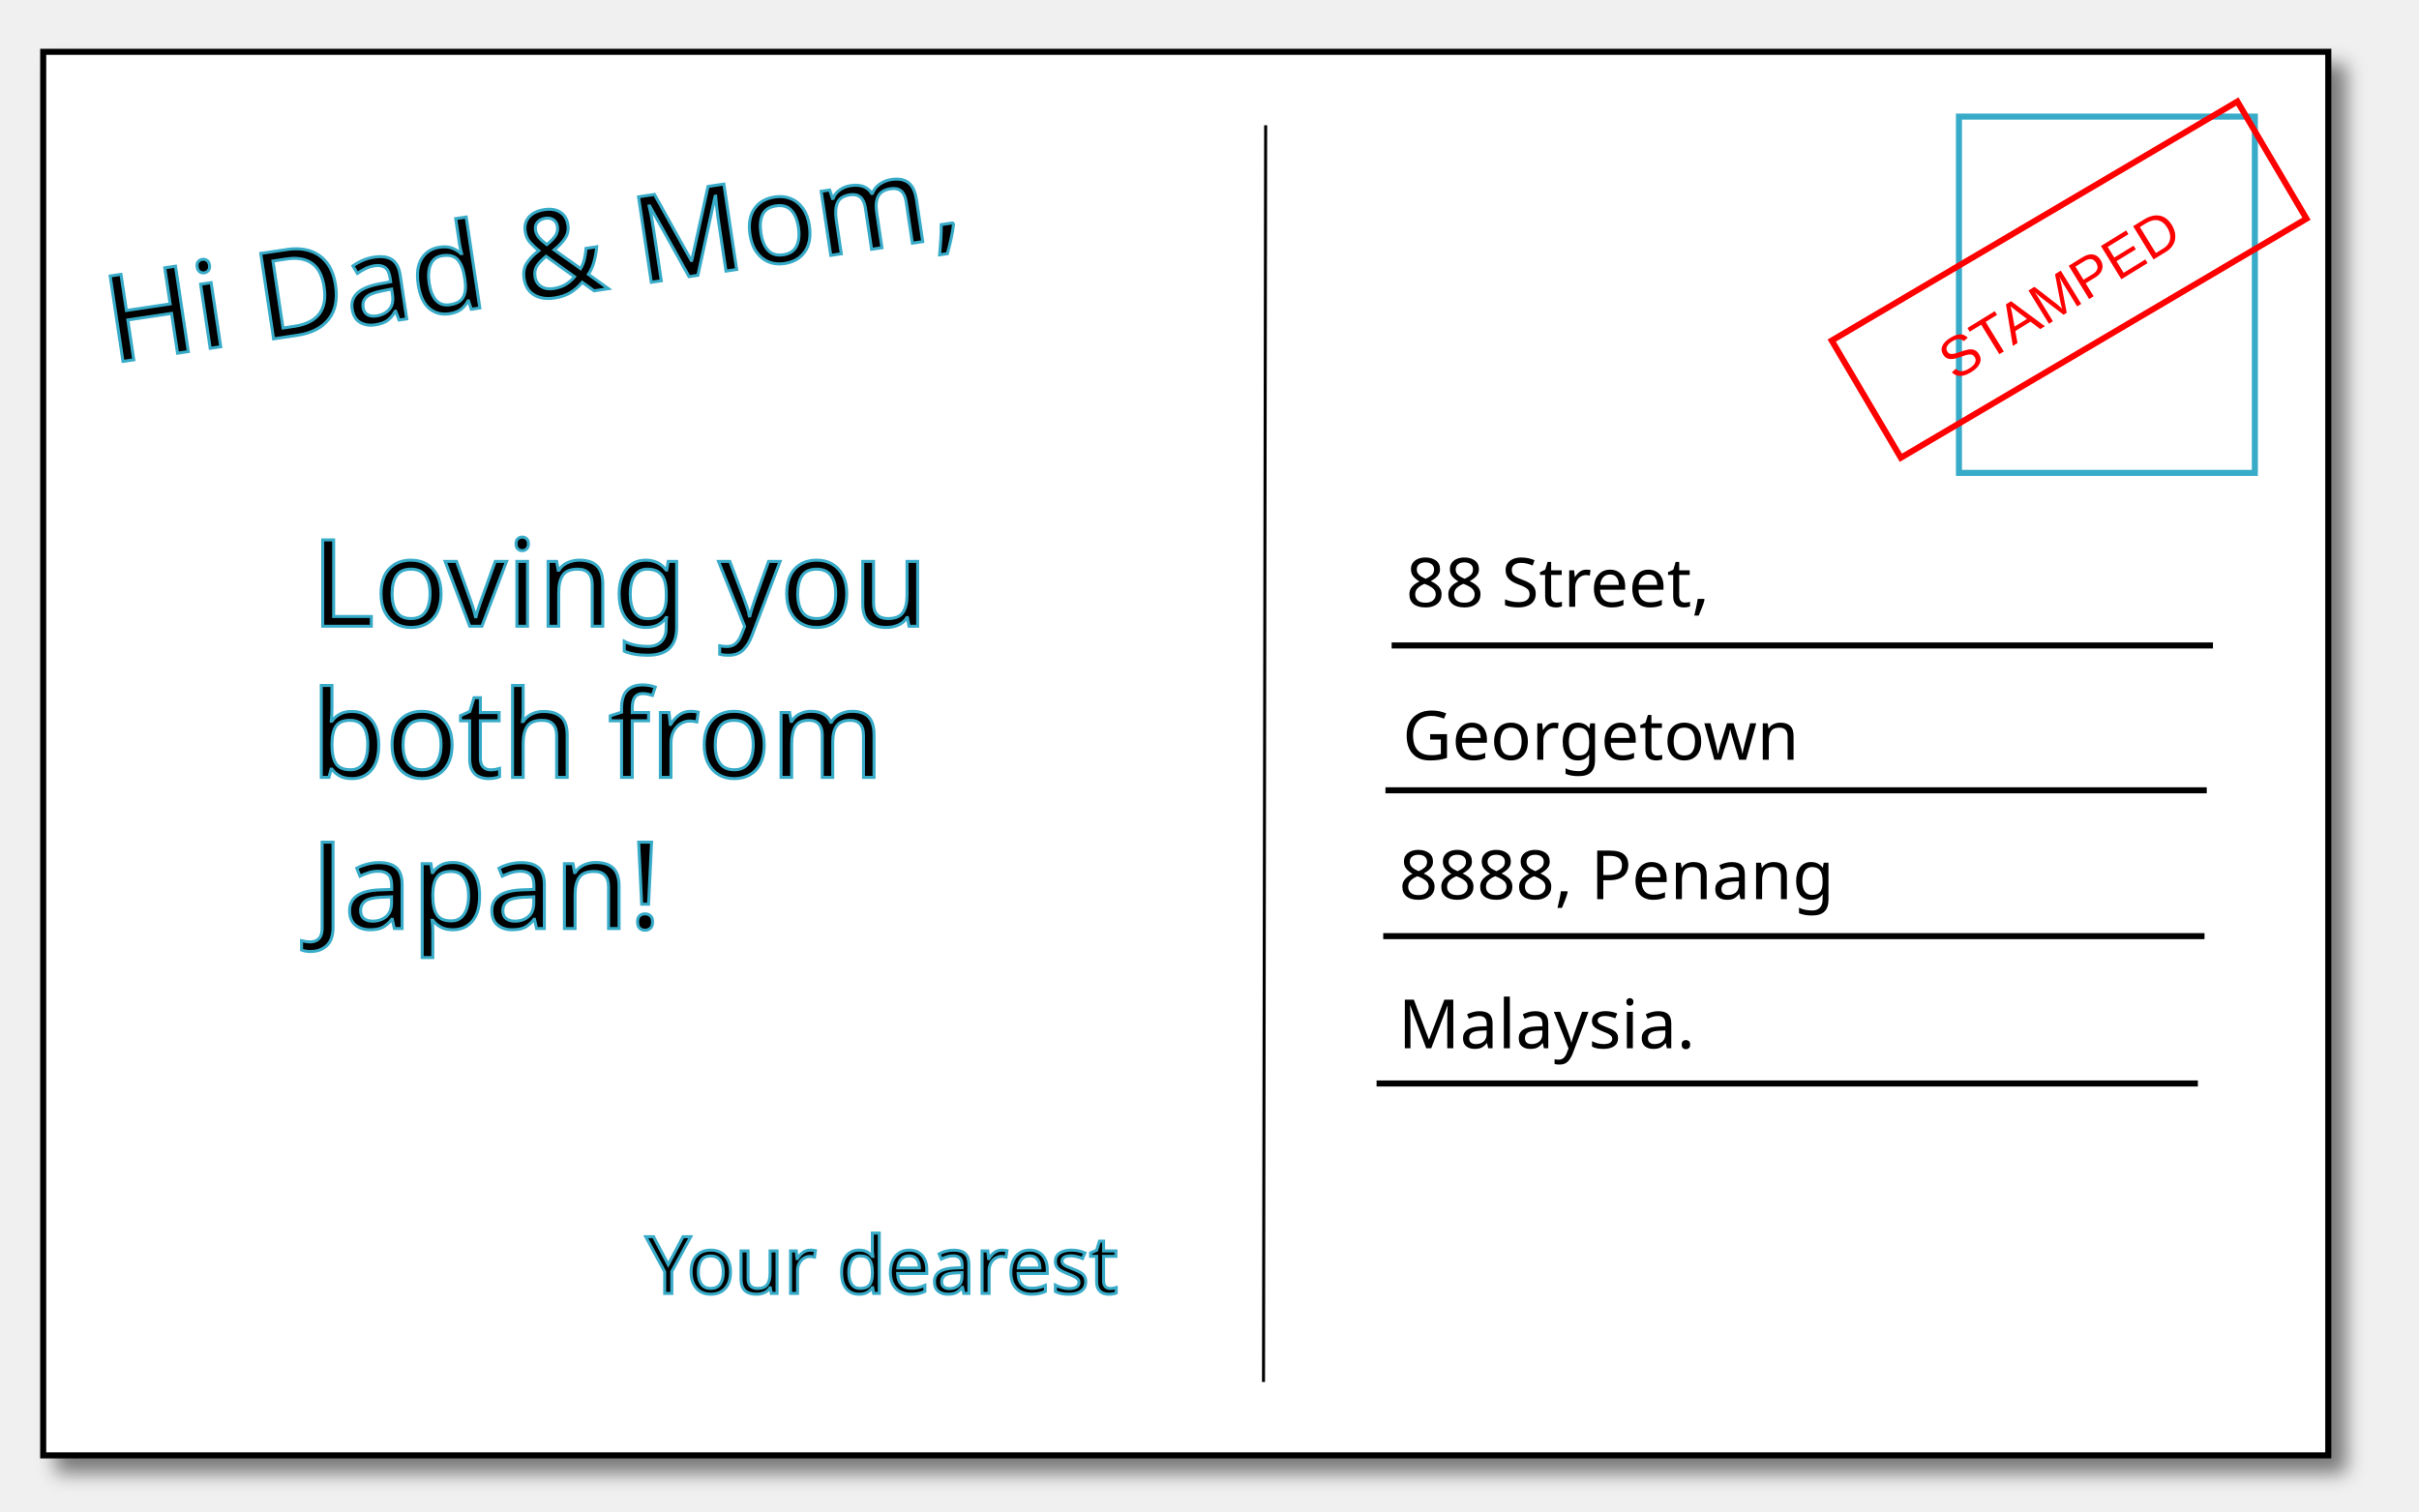
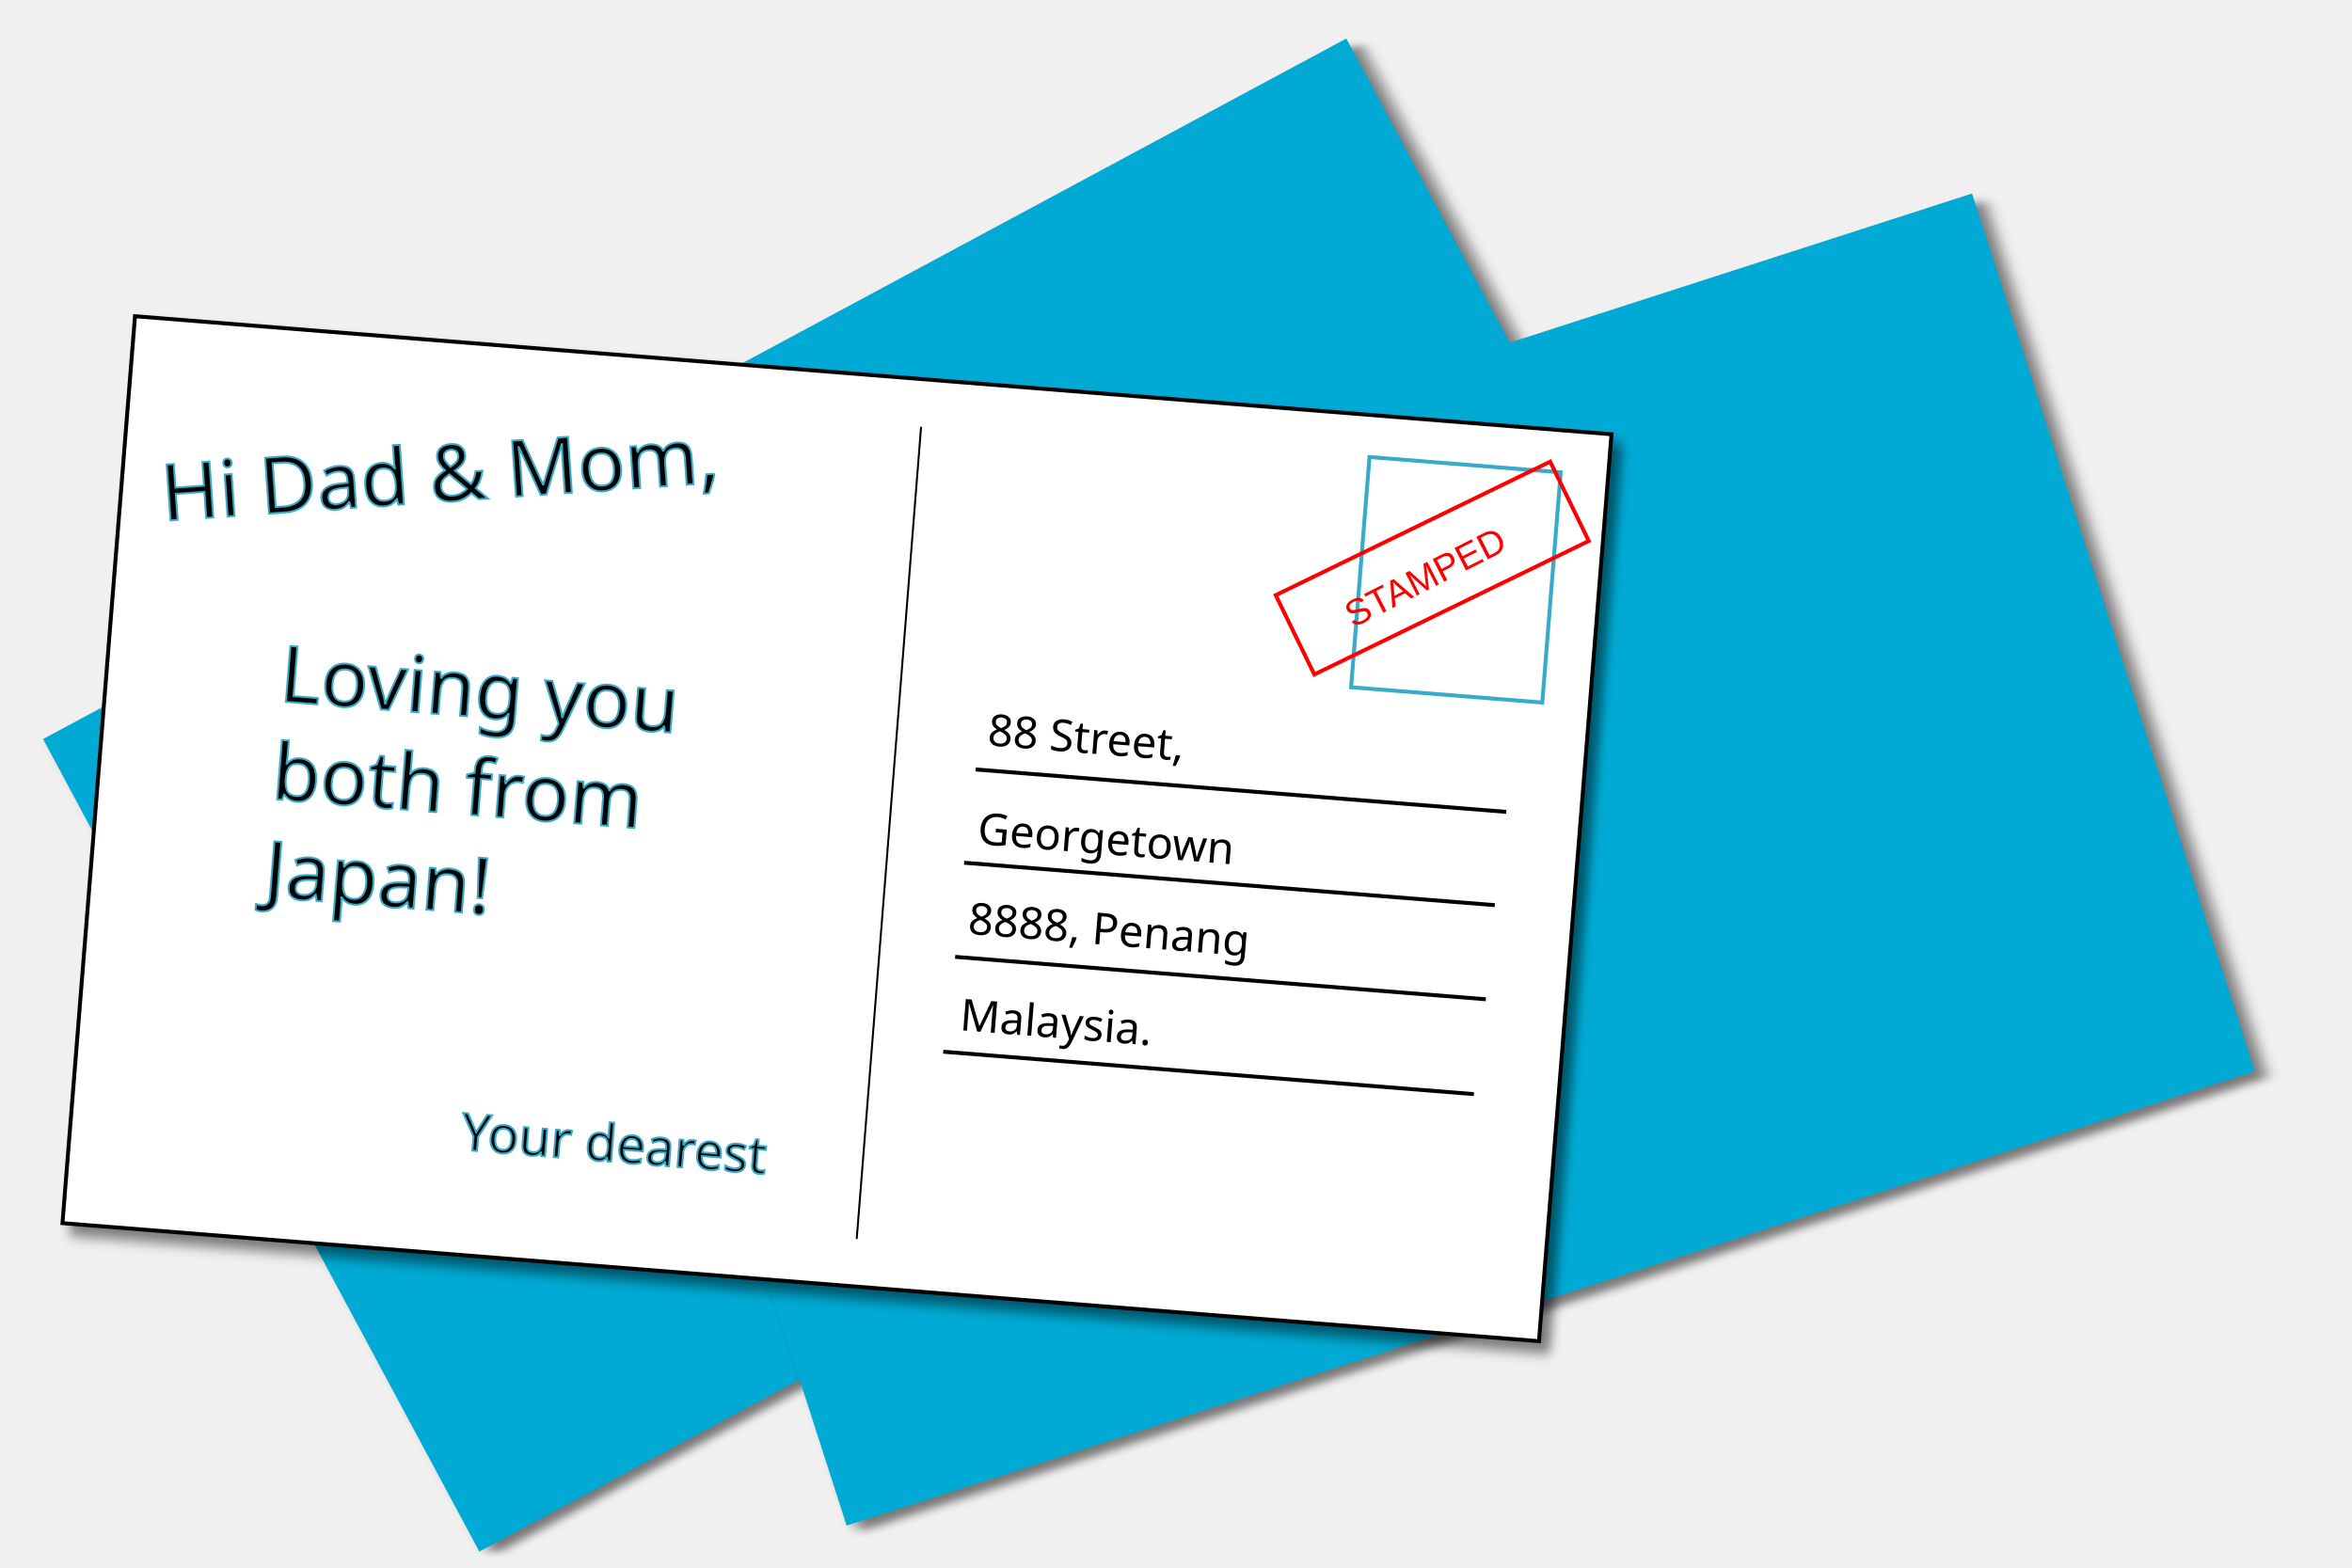
- <svg xmlns="http://www.w3.org/2000/svg" width="800" height="500" viewBox="0 0 800 500" id="svg2" version="1.1">
+ <svg xmlns="http://www.w3.org/2000/svg" width="1200" height="800" viewBox="0 0 1200 800" id="svg2" version="1.1">
  <defs id="defs4">
-     <filter style="color-interpolation-filters:sRGB;" id="filter4354">
+     <filter style="color-interpolation-filters:sRGB" id="filter4354">
      <feFlood flood-opacity="0.498" flood-color="rgb(0,0,0)" result="flood" id="feFlood4356" />
      <feComposite in="flood" in2="SourceGraphic" operator="in" result="composite1" id="feComposite4358" />
      <feGaussianBlur in="composite1" stdDeviation="3" result="blur" id="feGaussianBlur4360" />
      <feOffset dx="5" dy="5" result="offset" id="feOffset4362" />
      <feComposite in="SourceGraphic" in2="offset" operator="over" result="composite2" id="feComposite4364" />
    </filter>
+     <filter style="color-interpolation-filters:sRGB" id="filter4199">
+       <feFlood flood-opacity="0.498" flood-color="rgb(0,0,0)" result="flood" id="feFlood4201" />
+       <feComposite in="flood" in2="SourceGraphic" operator="in" result="composite1" id="feComposite4203" />
+       <feGaussianBlur in="composite1" stdDeviation="3" result="blur" id="feGaussianBlur4205" />
+       <feOffset dx="5" dy="5" result="offset" id="feOffset4207" />
+       <feComposite in="SourceGraphic" in2="offset" operator="over" result="composite2" id="feComposite4209" />
+     </filter>
+     <filter style="color-interpolation-filters:sRGB" id="filter4199-8">
+       <feFlood flood-opacity="0.498" flood-color="rgb(0,0,0)" result="flood" id="feFlood4201-1" />
+       <feComposite in="flood" in2="SourceGraphic" operator="in" result="composite1" id="feComposite4203-2" />
+       <feGaussianBlur in="composite1" stdDeviation="3" result="blur" id="feGaussianBlur4205-4" />
+       <feOffset dx="5" dy="5" result="offset" id="feOffset4207-5" />
+       <feComposite in="SourceGraphic" in2="offset" operator="over" result="composite2" id="feComposite4209-6" />
+     </filter>
  </defs>
-   <g id="layer1" transform="translate(0,-552.362)">
-     <rect style="opacity:1;fill:#ffffff;fill-opacity:1;fill-rule:evenodd;stroke:#000000;stroke-width:2;stroke-linecap:butt;stroke-linejoin:miter;stroke-miterlimit:4;stroke-dasharray:none;stroke-dashoffset:0;stroke-opacity:1;filter:url(#filter4354)" id="rect4136" width="755.714" height="464.286" x="14.286" y="569.505" />
-     <path style="fill:none;fill-rule:evenodd;stroke:#000000;stroke-width:2;stroke-linecap:butt;stroke-linejoin:miter;stroke-miterlimit:4;stroke-dasharray:none;stroke-opacity:1" d="m 460.236,765.88 271.62,0" id="path4374" />
-     <path style="fill:none;fill-rule:evenodd;stroke:#000000;stroke-width:2;stroke-linecap:butt;stroke-linejoin:miter;stroke-miterlimit:4;stroke-dasharray:none;stroke-opacity:1" d="m 458.19,813.791 271.62,0" id="path4374-9" />
-     <path style="fill:none;fill-rule:evenodd;stroke:#000000;stroke-width:2;stroke-linecap:butt;stroke-linejoin:miter;stroke-miterlimit:4;stroke-dasharray:none;stroke-opacity:1" d="m 457.453,862.032 271.62,0" id="path4374-9-1" />
-     <path style="fill:none;fill-rule:evenodd;stroke:#000000;stroke-width:2;stroke-linecap:butt;stroke-linejoin:miter;stroke-miterlimit:4;stroke-dasharray:none;stroke-opacity:1" d="m 455.25,910.768 271.62,0" id="path4374-9-1-8" />
-     <path style="fill:none;fill-rule:evenodd;stroke:#000000;stroke-width:1px;stroke-linecap:butt;stroke-linejoin:miter;stroke-opacity:1" d="m 418.571,593.791 -0.714,415.714" id="path4526" />
-     <text xml:space="preserve" style="font-style:normal;font-variant:normal;font-weight:normal;font-stretch:normal;font-size:40px;line-height:125%;font-family:'Viner Hand ITC';-inkscape-font-specification:'Viner Hand ITC';letter-spacing:0px;word-spacing:0px;fill:#000000;fill-opacity:1;stroke:none;stroke-width:1px;stroke-linecap:butt;stroke-linejoin:miter;stroke-opacity:1" x="-63.202" y="670.512" id="text4530" transform="matrix(0.9889628,-0.1481639,0.1481639,0.9889628,0,0)">
-       <tspan id="tspan4532" x="-63.202" y="670.512" style="font-style:normal;font-variant:normal;font-weight:normal;font-stretch:normal;font-family:'SketchFlow Print';-inkscape-font-specification:'SketchFlow Print';stroke:#37abc8">Hi Dad &amp; Mom,</tspan>
-       <tspan x="-63.202" y="720.512" id="tspan4534" style="stroke:#37abc8" />
+   <g id="layer1" transform="translate(0,-252.362)">
+     <rect style="opacity:1;fill:#00aad4;fill-opacity:1;fill-rule:evenodd;stroke:none;stroke-width:2;stroke-linecap:butt;stroke-linejoin:miter;stroke-miterlimit:4;stroke-dasharray:none;stroke-dashoffset:0;stroke-opacity:1;filter:url(#filter4199-8)" id="rect4191-8" width="754.913" height="470.603" x="81.725" y="755.132" transform="matrix(0.880778,-0.4735295,0.4730236,0.8810497,-407.2215,2.891196)" />
+     <rect style="opacity:1;fill:#00aad4;fill-opacity:1;fill-rule:evenodd;stroke:none;stroke-width:2;stroke-linecap:butt;stroke-linejoin:miter;stroke-miterlimit:4;stroke-dasharray:none;stroke-dashoffset:0;stroke-opacity:1;filter:url(#filter4199)" id="rect4191" width="754.913" height="470.603" x="81.725" y="755.132" transform="matrix(0.9516822,-0.3070847,0.3065381,0.9518584,-21.56025,-110.752)" />
+     <rect style="opacity:1;fill:#ffffff;fill-opacity:1;fill-rule:evenodd;stroke:#000000;stroke-width:2;stroke-linecap:butt;stroke-linejoin:miter;stroke-miterlimit:4;stroke-dasharray:none;stroke-dashoffset:0;stroke-opacity:1;filter:url(#filter4354)" id="rect4136" width="755.714" height="464.286" x="49.173" y="443.112" transform="matrix(0.9968188,0.07970066,-0.07970066,0.9968188,55.17669,-31.88652)" />
+     <path style="fill:none;fill-rule:evenodd;stroke:#000000;stroke-width:2;stroke-linecap:butt;stroke-linejoin:miter;stroke-miterlimit:4;stroke-dasharray:none;stroke-opacity:1" d="m 497.757,645.027 270.756,21.648" id="path4374" />
+     <path style="fill:none;fill-rule:evenodd;stroke:#000000;stroke-width:2;stroke-linecap:butt;stroke-linejoin:miter;stroke-miterlimit:4;stroke-dasharray:none;stroke-opacity:1" d="m 491.9,692.623 270.756,21.648" id="path4374-9" />
+     <path style="fill:none;fill-rule:evenodd;stroke:#000000;stroke-width:2;stroke-linecap:butt;stroke-linejoin:miter;stroke-miterlimit:4;stroke-dasharray:none;stroke-opacity:1" d="m 487.32,740.652 270.756,21.648" id="path4374-9-1" />
+     <path style="fill:none;fill-rule:evenodd;stroke:#000000;stroke-width:2;stroke-linecap:butt;stroke-linejoin:miter;stroke-miterlimit:4;stroke-dasharray:none;stroke-opacity:1" d="m 481.24,789.058 270.756,21.648" id="path4374-9-1-8" />
+     <path style="fill:none;fill-rule:evenodd;stroke:#000000;stroke-width:1px;stroke-linecap:butt;stroke-linejoin:miter;stroke-opacity:1" d="M 469.941,470.165 437.104,884.581" id="path4526" />
+     <text xml:space="preserve" style="font-style:normal;font-variant:normal;font-weight:normal;font-stretch:normal;font-size:40px;line-height:125%;font-family:'Viner Hand ITC';-inkscape-font-specification:'Viner Hand ITC';letter-spacing:0px;word-spacing:0px;fill:#000000;fill-opacity:1;stroke:none;stroke-width:1px;stroke-linecap:butt;stroke-linejoin:miter;stroke-opacity:1" x="47.269" y="522.672" id="text4530" transform="matrix(0.9976255,-0.0688716,0.0688716,0.9976255,0,0)">
+       <tspan id="tspan4532" x="47.269" y="522.672" style="font-style:normal;font-variant:normal;font-weight:normal;font-stretch:normal;font-family:'SketchFlow Print';-inkscape-font-specification:'SketchFlow Print';stroke:#37abc8">Hi Dad &amp; Mom,</tspan>
+       <tspan x="47.269" y="572.672" id="tspan4534" style="stroke:#37abc8" />
    </text>
-     <text xml:space="preserve" style="font-style:normal;font-weight:normal;font-size:40px;line-height:125%;font-family:sans-serif;letter-spacing:0px;word-spacing:0px;fill:#000000;fill-opacity:1;stroke:none;stroke-width:1px;stroke-linecap:butt;stroke-linejoin:miter;stroke-opacity:1" x="102.857" y="759.505" id="text4536">
-       <tspan id="tspan4538" x="102.857" y="759.505" style="font-style:normal;font-variant:normal;font-weight:normal;font-stretch:normal;font-family:'SketchFlow Print';-inkscape-font-specification:'SketchFlow Print';stroke:#37abc8">Loving you </tspan>
-       <tspan x="102.857" y="809.505" style="font-style:normal;font-variant:normal;font-weight:normal;font-stretch:normal;font-family:'SketchFlow Print';-inkscape-font-specification:'SketchFlow Print';stroke:#37abc8" id="tspan4548">both from </tspan>
-       <tspan x="102.857" y="859.505" style="font-style:normal;font-variant:normal;font-weight:normal;font-stretch:normal;font-family:'SketchFlow Print';-inkscape-font-specification:'SketchFlow Print';stroke:#37abc8" id="tspan4554">Japan!</tspan>
+     <text xml:space="preserve" style="font-style:normal;font-weight:normal;font-size:40px;line-height:125%;font-family:sans-serif;letter-spacing:0px;word-spacing:0px;fill:#000000;fill-opacity:1;stroke:none;stroke-width:1px;stroke-linecap:butt;stroke-linejoin:miter;stroke-opacity:1" x="190.205" y="596.929" id="text4536" transform="matrix(0.9968188,0.07970066,-0.07970066,0.9968188,0,0)">
+       <tspan id="tspan4538" x="190.205" y="596.929" style="font-style:normal;font-variant:normal;font-weight:normal;font-stretch:normal;font-family:'SketchFlow Print';-inkscape-font-specification:'SketchFlow Print';stroke:#37abc8">Loving you </tspan>
+       <tspan x="190.205" y="646.929" style="font-style:normal;font-variant:normal;font-weight:normal;font-stretch:normal;font-family:'SketchFlow Print';-inkscape-font-specification:'SketchFlow Print';stroke:#37abc8" id="tspan4548">both from </tspan>
+       <tspan x="190.205" y="696.929" style="font-style:normal;font-variant:normal;font-weight:normal;font-stretch:normal;font-family:'SketchFlow Print';-inkscape-font-specification:'SketchFlow Print';stroke:#37abc8" id="tspan4554">Japan!</tspan>
    </text>
-     <text xml:space="preserve" style="font-style:normal;font-weight:normal;font-size:40px;line-height:125%;font-family:sans-serif;letter-spacing:0px;word-spacing:0px;fill:#000000;fill-opacity:1;stroke:none;stroke-width:1px;stroke-linecap:butt;stroke-linejoin:miter;stroke-opacity:1" x="213.571" y="980.219" id="text4540">
-       <tspan x="213.571" y="980.219" id="tspan4544" style="font-style:normal;font-variant:normal;font-weight:normal;font-stretch:normal;font-size:26.25px;font-family:'SketchFlow Print';-inkscape-font-specification:'SketchFlow Print';stroke:#37abc8">Your dearest</tspan>
+     <text xml:space="preserve" style="font-style:normal;font-weight:normal;font-size:40px;line-height:125%;font-family:sans-serif;letter-spacing:0px;word-spacing:0px;fill:#000000;fill-opacity:1;stroke:none;stroke-width:1px;stroke-linecap:butt;stroke-linejoin:miter;stroke-opacity:1" x="300.919" y="817.643" id="text4540" transform="matrix(0.9968188,0.07970066,-0.07970066,0.9968188,0,0)">
+       <tspan x="300.919" y="817.643" id="tspan4544" style="font-style:normal;font-variant:normal;font-weight:normal;font-stretch:normal;font-size:26.25px;font-family:'SketchFlow Print';-inkscape-font-specification:'SketchFlow Print';stroke:#37abc8">Your dearest</tspan>
    </text>
-     <text xml:space="preserve" style="font-style:normal;font-weight:normal;font-size:40px;line-height:125%;font-family:sans-serif;letter-spacing:0px;word-spacing:0px;fill:#000000;fill-opacity:1;stroke:none;stroke-width:1px;stroke-linecap:butt;stroke-linejoin:miter;stroke-opacity:1" x="465" y="753.076" id="text4556">
-       <tspan id="tspan4558" x="465" y="753.076" style="font-size:22.5px">88 Street,</tspan>
+     <text xml:space="preserve" style="font-style:normal;font-weight:normal;font-size:40px;line-height:125%;font-family:sans-serif;letter-spacing:0px;word-spacing:0px;fill:#000000;fill-opacity:1;stroke:none;stroke-width:1px;stroke-linecap:butt;stroke-linejoin:miter;stroke-opacity:1" x="552.347" y="590.501" id="text4556" transform="matrix(0.9968188,0.07970066,-0.07970066,0.9968188,0,0)">
+       <tspan id="tspan4558" x="552.347" y="590.501" style="font-size:22.5px">88 Street,</tspan>
    </text>
-     <text xml:space="preserve" style="font-style:normal;font-weight:normal;font-size:40px;line-height:125%;font-family:sans-serif;letter-spacing:0px;word-spacing:0px;fill:#000000;fill-opacity:1;stroke:none;stroke-width:1px;stroke-linecap:butt;stroke-linejoin:miter;stroke-opacity:1" x="463.822" y="803.696" id="text4556-5">
-       <tspan id="tspan4558-1" x="463.822" y="803.696" style="font-size:22.5px">Georgetown</tspan>
+     <text xml:space="preserve" style="font-style:normal;font-weight:normal;font-size:40px;line-height:125%;font-family:sans-serif;letter-spacing:0px;word-spacing:0px;fill:#000000;fill-opacity:1;stroke:none;stroke-width:1px;stroke-linecap:butt;stroke-linejoin:miter;stroke-opacity:1" x="551.169" y="641.12" id="text4556-5" transform="matrix(0.9968188,0.07970066,-0.07970066,0.9968188,0,0)">
+       <tspan id="tspan4558-1" x="551.169" y="641.12" style="font-size:22.5px">Georgetown</tspan>
    </text>
    <text xml:space="preserve" style="font-style:normal;font-weight:normal;font-size:40px;line-height:125%;font-family:sans-serif;letter-spacing:0px;word-spacing:0px;fill:#000000;fill-opacity:1;stroke:none;stroke-width:1px;stroke-linecap:butt;stroke-linejoin:miter;stroke-opacity:1" x="462.143" y="858.791" id="text4578">
      <tspan id="tspan4580" x="462.143" y="858.791" />
    </text>
-     <text xml:space="preserve" style="font-style:normal;font-weight:normal;font-size:40px;line-height:125%;font-family:sans-serif;letter-spacing:0px;word-spacing:0px;fill:#000000;fill-opacity:1;stroke:none;stroke-width:1px;stroke-linecap:butt;stroke-linejoin:miter;stroke-opacity:1" x="462.676" y="849.795" id="text4556-5-1">
-       <tspan id="tspan4558-1-7" x="462.676" y="849.795" style="font-size:22.5px">8888, Penang</tspan>
+     <text xml:space="preserve" style="font-style:normal;font-weight:normal;font-size:40px;line-height:125%;font-family:sans-serif;letter-spacing:0px;word-spacing:0px;fill:#000000;fill-opacity:1;stroke:none;stroke-width:1px;stroke-linecap:butt;stroke-linejoin:miter;stroke-opacity:1" x="550.023" y="687.219" id="text4556-5-1" transform="matrix(0.9968188,0.07970066,-0.07970066,0.9968188,0,0)">
+       <tspan id="tspan4558-1-7" x="550.023" y="687.219" style="font-size:22.5px">8888, Penang</tspan>
    </text>
-     <text xml:space="preserve" style="font-style:normal;font-weight:normal;font-size:40px;line-height:125%;font-family:sans-serif;letter-spacing:0px;word-spacing:0px;fill:#000000;fill-opacity:1;stroke:none;stroke-width:1px;stroke-linecap:butt;stroke-linejoin:miter;stroke-opacity:1" x="462.409" y="899.119" id="text4556-5-1-8">
-       <tspan id="tspan4558-1-7-5" x="462.409" y="899.119" style="font-size:22.5px">Malaysia.</tspan>
+     <text xml:space="preserve" style="font-style:normal;font-weight:normal;font-size:40px;line-height:125%;font-family:sans-serif;letter-spacing:0px;word-spacing:0px;fill:#000000;fill-opacity:1;stroke:none;stroke-width:1px;stroke-linecap:butt;stroke-linejoin:miter;stroke-opacity:1" x="549.756" y="736.543" id="text4556-5-1-8" transform="matrix(0.9968188,0.07970066,-0.07970066,0.9968188,0,0)">
+       <tspan id="tspan4558-1-7-5" x="549.756" y="736.543" style="font-size:22.5px">Malaysia.</tspan>
    </text>
-     <rect style="opacity:1;fill:none;fill-opacity:1;fill-rule:evenodd;stroke:#37abc8;stroke-width:2;stroke-linecap:butt;stroke-linejoin:miter;stroke-miterlimit:4;stroke-dasharray:none;stroke-dashoffset:0;stroke-opacity:1" id="rect4618" width="97.857" height="117.857" x="647.857" y="590.933" />
-     <text xml:space="preserve" style="font-style:normal;font-weight:normal;font-size:40px;line-height:125%;font-family:sans-serif;letter-spacing:0px;word-spacing:0px;fill:#000000;fill-opacity:1;stroke:none;stroke-width:1px;stroke-linecap:butt;stroke-linejoin:miter;stroke-opacity:1" x="195.474" y="916.606" id="text4620" transform="matrix(0.8520061,-0.5235319,0.5235319,0.8520061,0,0)">
-       <tspan id="tspan4622" x="195.474" y="916.606" style="font-style:normal;font-variant:normal;font-weight:normal;font-stretch:normal;font-size:18.75px;font-family:arial;-inkscape-font-specification:arial;fill:#ff0000;stroke:none">STAMPED</tspan>
+     <rect style="opacity:1;fill:none;fill-opacity:1;fill-rule:evenodd;stroke:#37abc8;stroke-width:2;stroke-linecap:butt;stroke-linejoin:miter;stroke-miterlimit:4;stroke-dasharray:none;stroke-dashoffset:0;stroke-opacity:1" id="rect4618" width="97.857" height="117.857" x="735.204" y="428.358" transform="matrix(0.9968188,0.07970066,-0.07970066,0.9968188,0,0)" />
+     <text xml:space="preserve" style="font-style:normal;font-weight:normal;font-size:40px;line-height:125%;font-family:sans-serif;letter-spacing:0px;word-spacing:0px;fill:#000000;fill-opacity:1;stroke:none;stroke-width:1px;stroke-linecap:butt;stroke-linejoin:miter;stroke-opacity:1" x="355.008" y="823.82" id="text4620" transform="matrix(0.8910216,-0.453961,0.453961,0.8910216,0,0)">
+       <tspan id="tspan4622" x="355.008" y="823.82" style="font-style:normal;font-variant:normal;font-weight:normal;font-stretch:normal;font-size:18.75px;font-family:arial;-inkscape-font-specification:arial;fill:#ff0000;stroke:none">STAMPED</tspan>
    </text>
-     <rect style="opacity:1;fill:none;fill-opacity:1;fill-rule:evenodd;stroke:#ff0000;stroke-width:2;stroke-linecap:butt;stroke-linejoin:miter;stroke-miterlimit:4;stroke-dasharray:none;stroke-dashoffset:0;stroke-opacity:1" id="rect4624" width="155.714" height="45" x="184.202" y="880.505" transform="matrix(0.8614892,-0.5077759,0.5077759,0.8614892,0,0)" />
+     <rect style="opacity:1;fill:none;fill-opacity:1;fill-rule:evenodd;stroke:#ff0000;stroke-width:2;stroke-linecap:butt;stroke-linejoin:miter;stroke-miterlimit:4;stroke-dasharray:none;stroke-dashoffset:0;stroke-opacity:1" id="rect4624" width="155.714" height="45" x="342.003" y="784.801" transform="matrix(0.8992188,-0.4374993,0.4374993,0.8992188,0,0)" />
  </g>
</svg>
